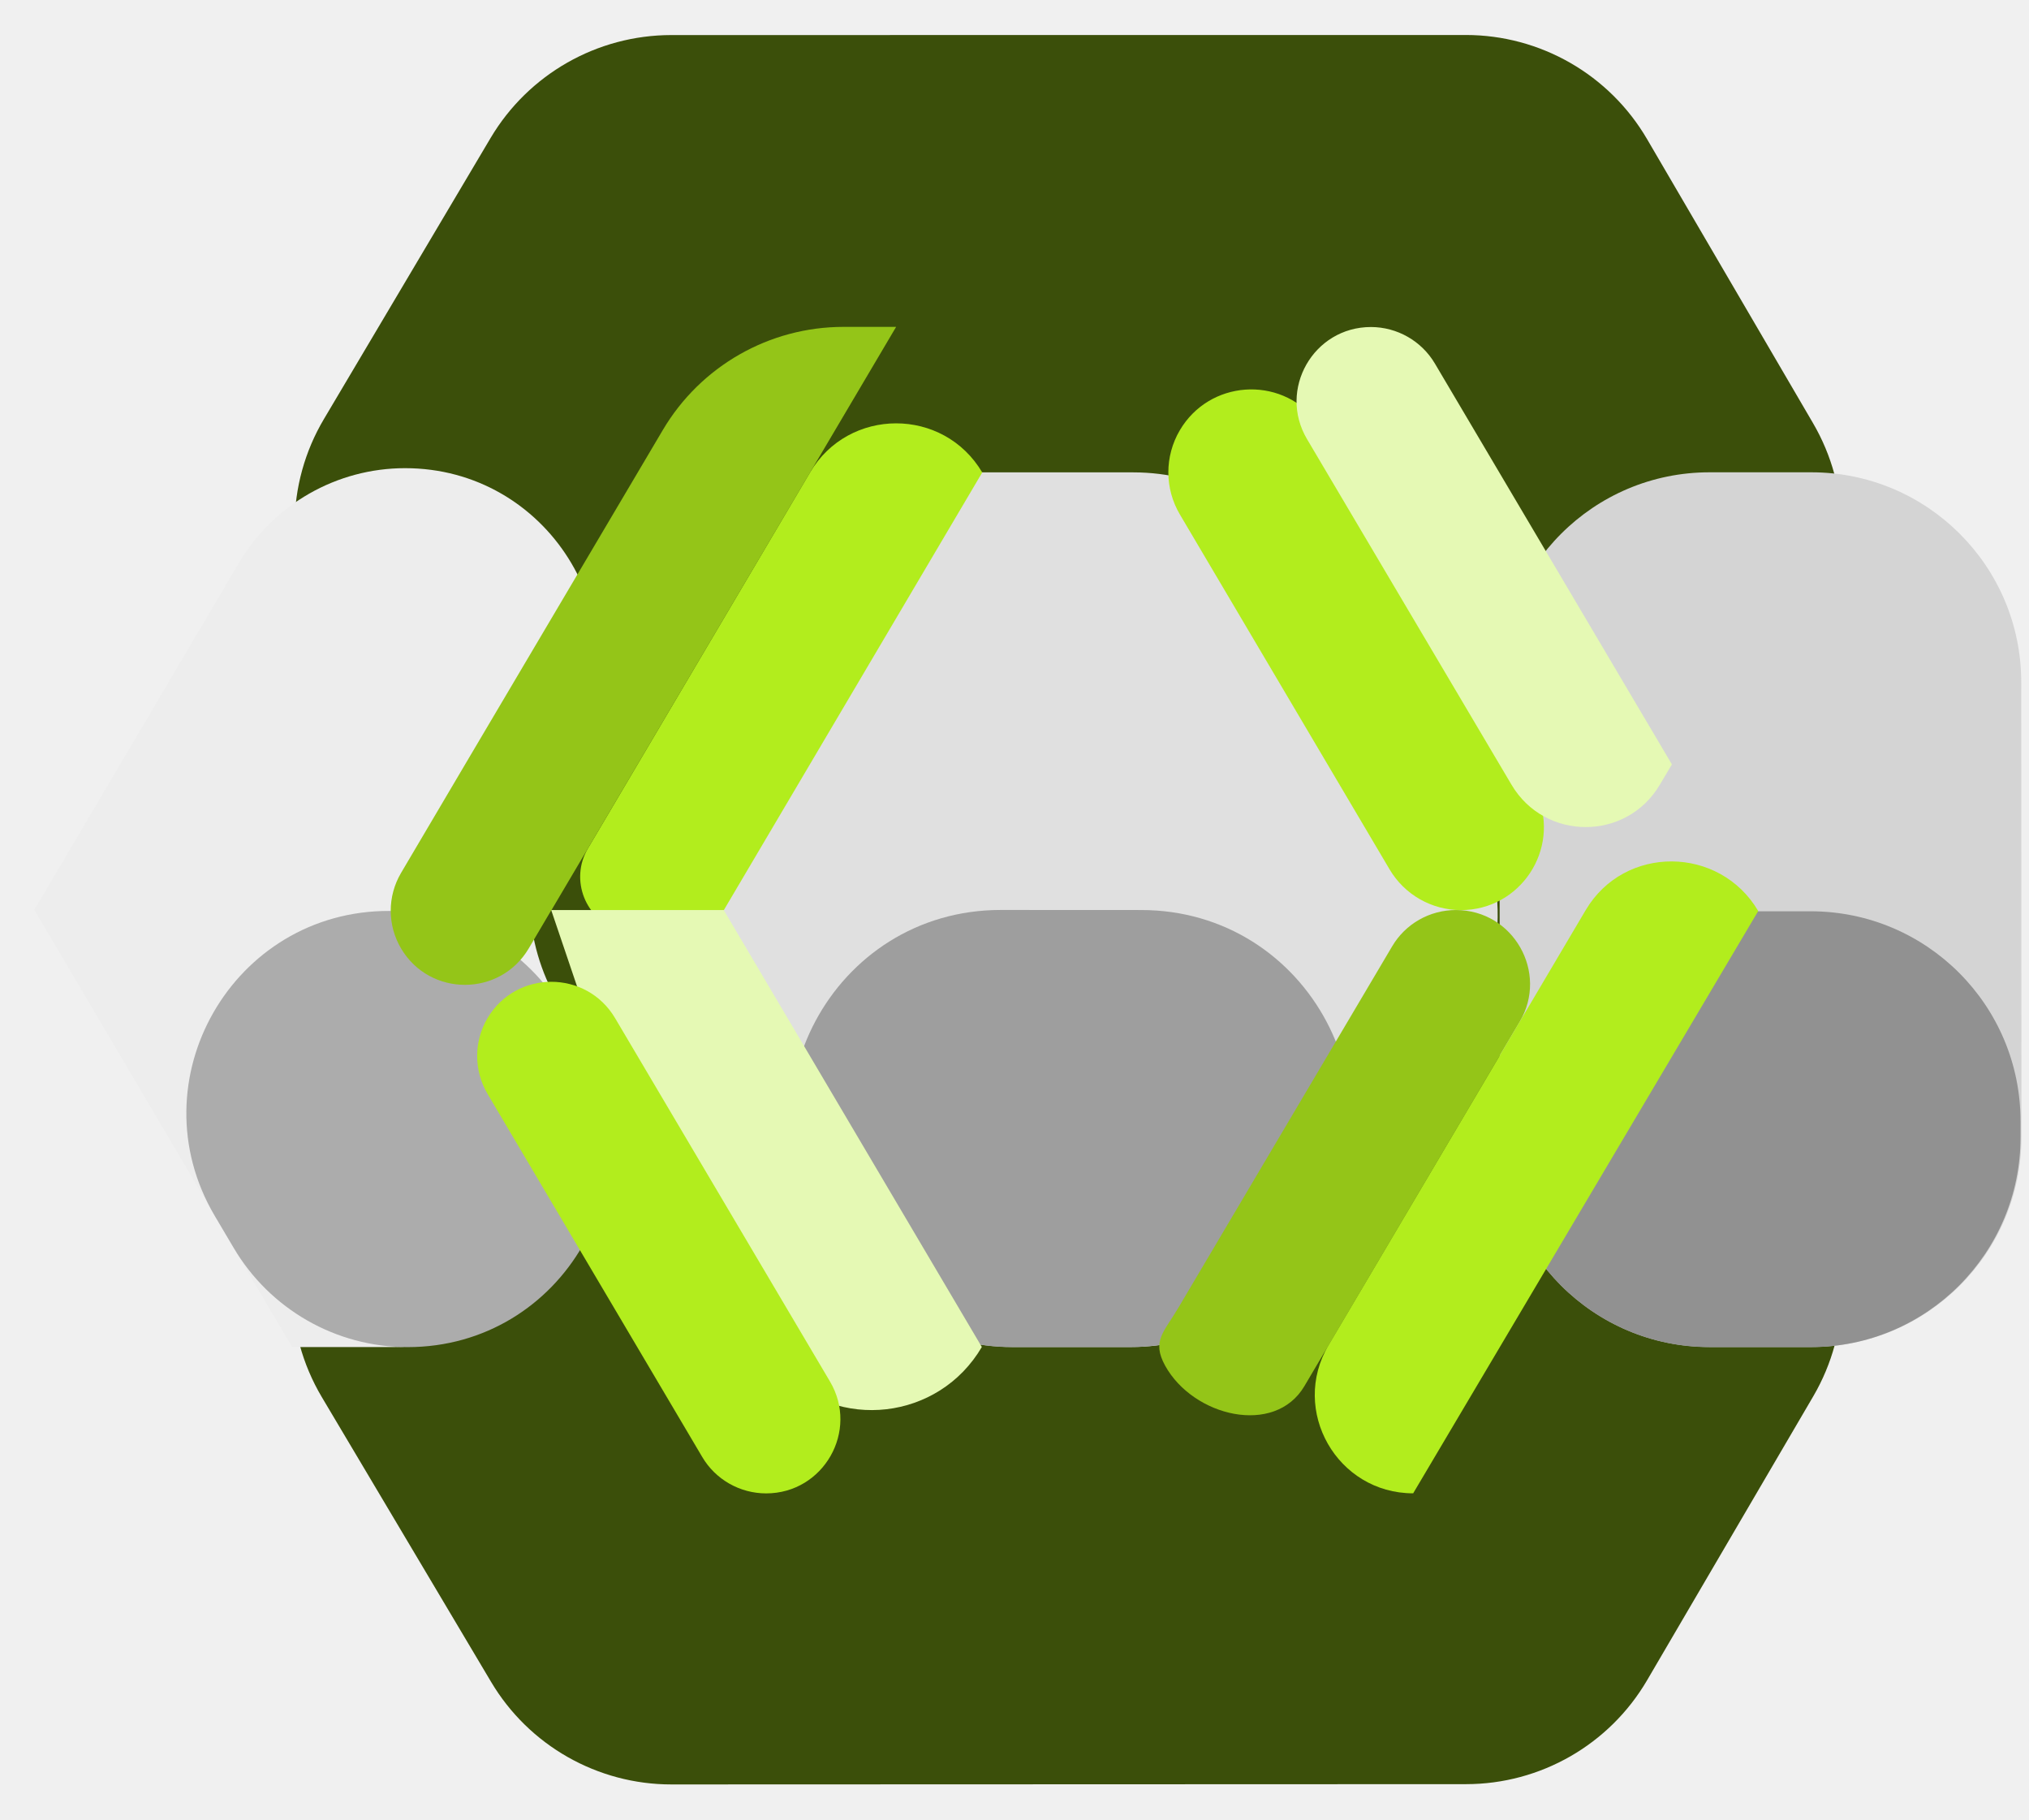
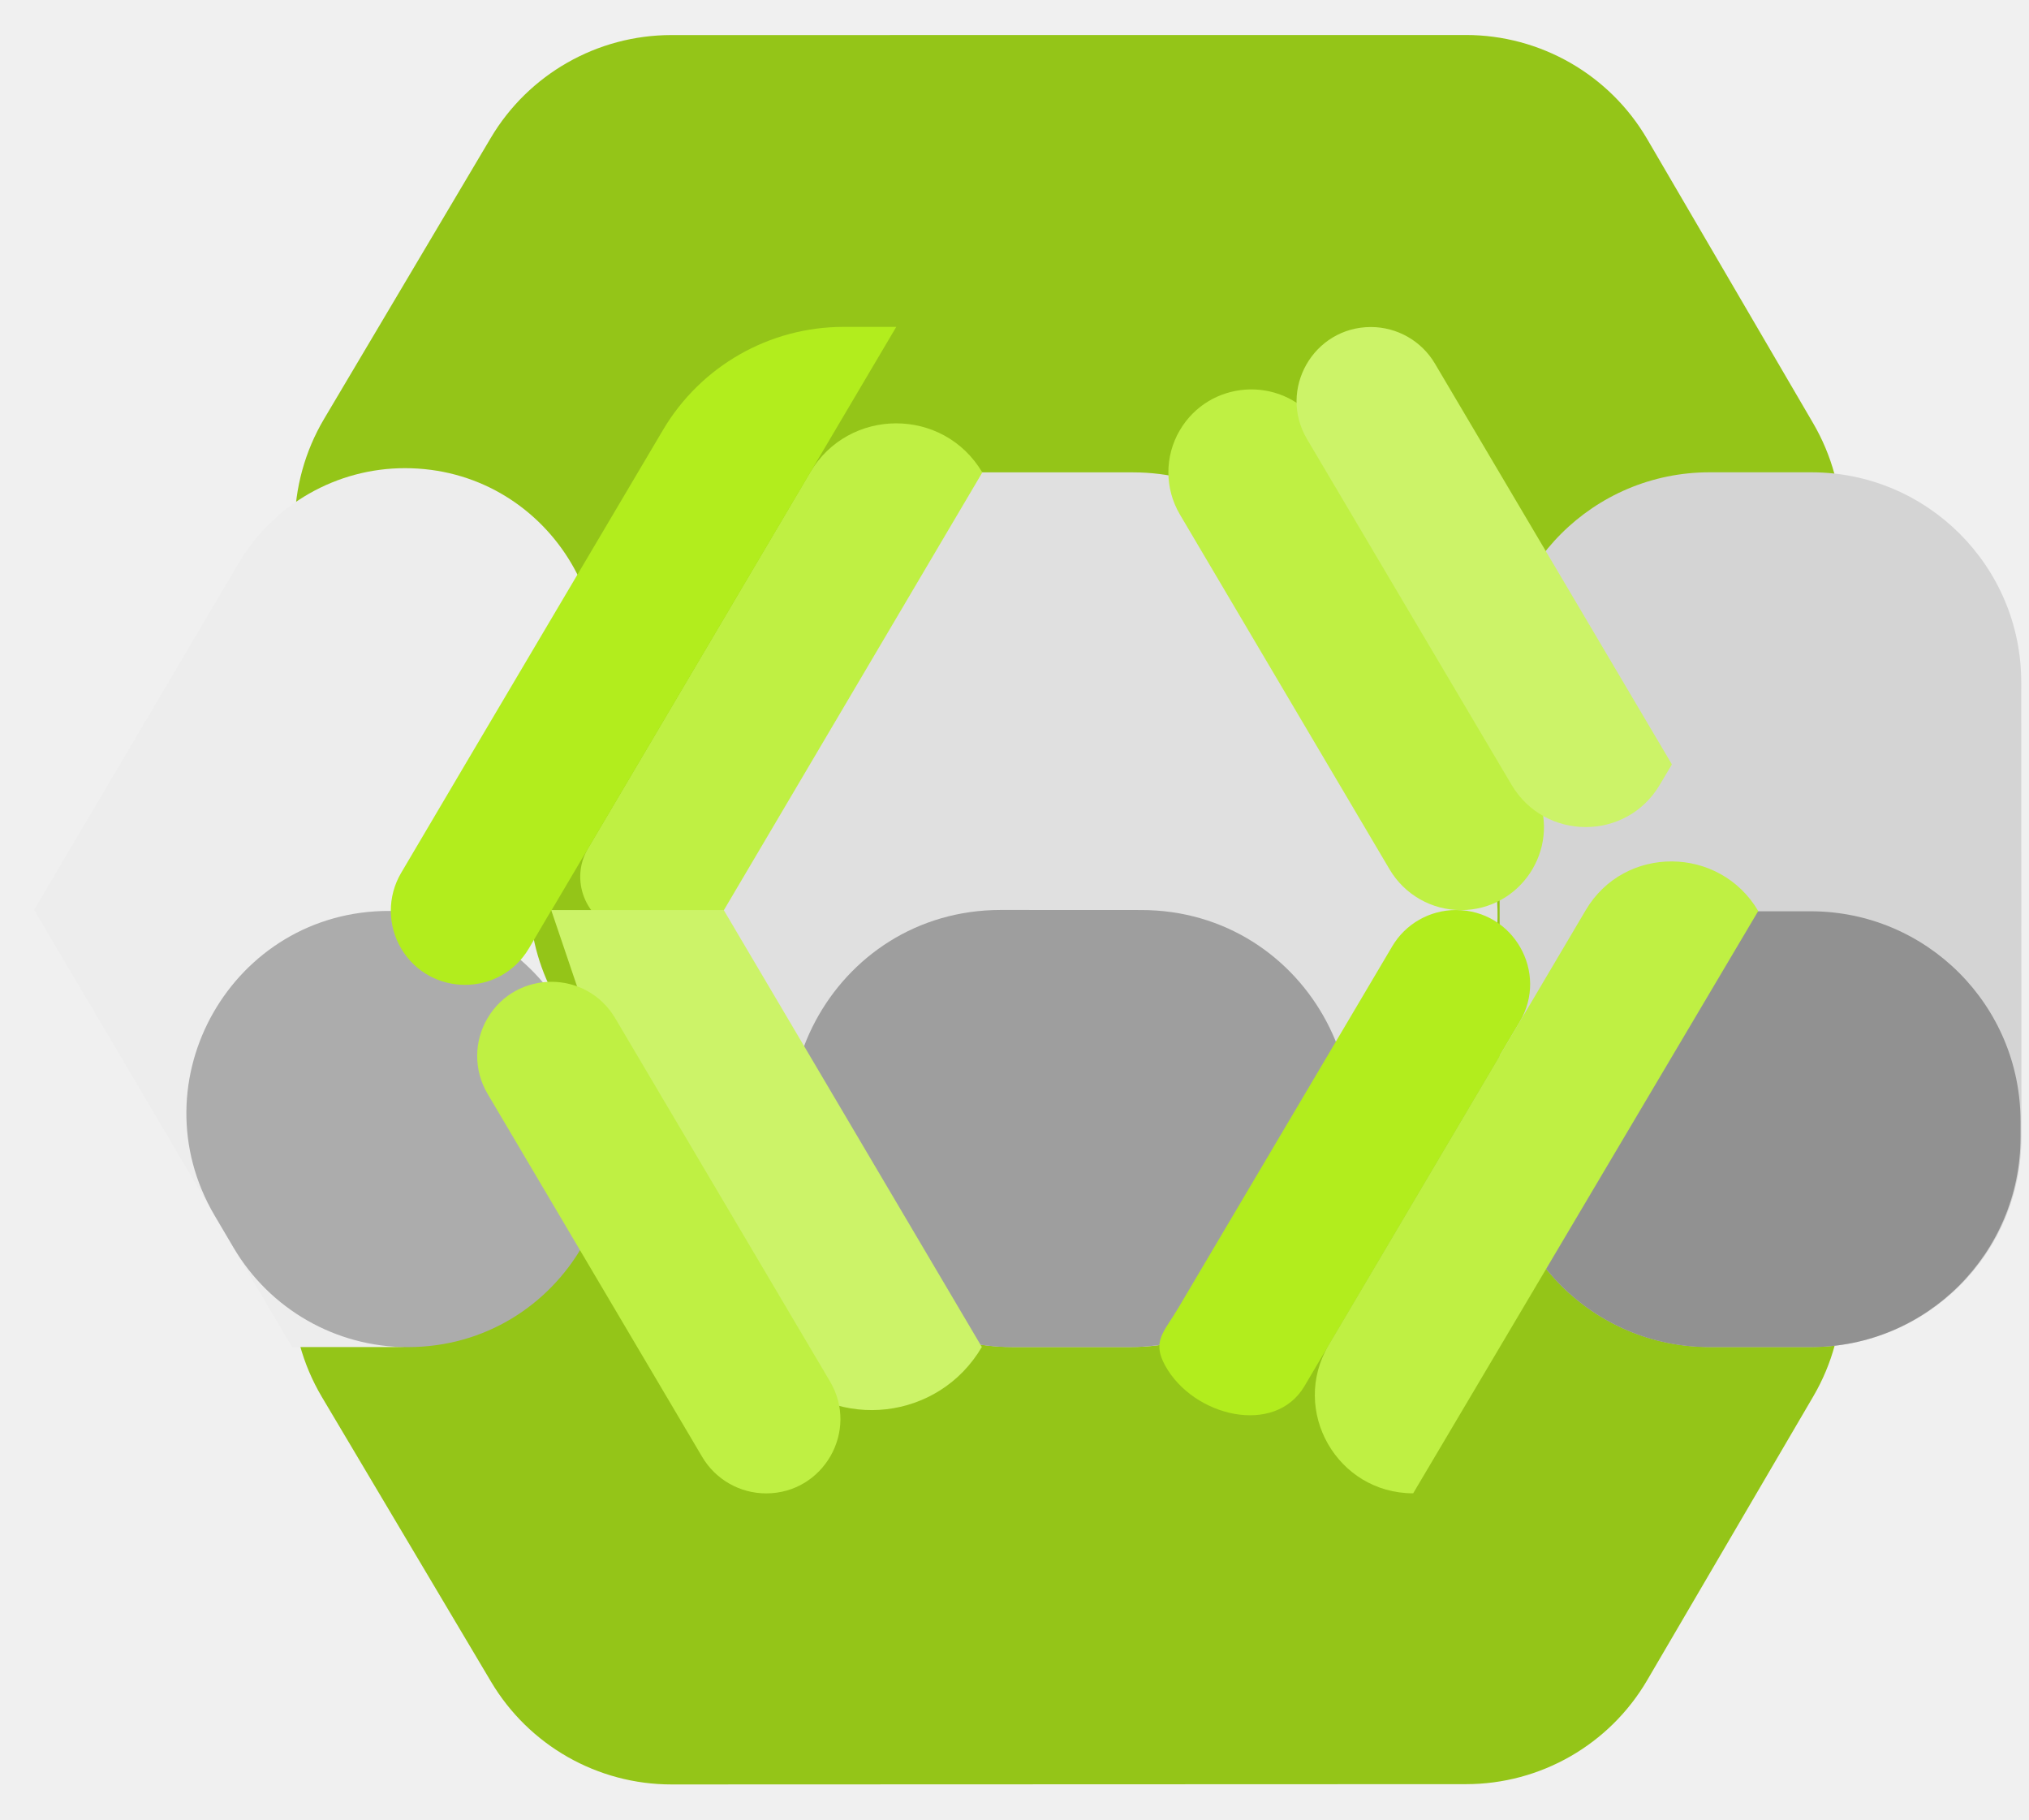
<svg xmlns="http://www.w3.org/2000/svg" width="29" height="26" viewBox="0 0 29 26" fill="none">
-   <g clip-path="url(#clip0_6160_70537)">
-     <path d="M4.211 7.508C4.212 6.972 4.357 6.446 4.631 5.986L7.013 1.97C7.554 1.06 8.534 0.502 9.593 0.501L20.95 0.5C22.016 0.5 23.002 1.066 23.54 1.986L25.914 6.048C26.182 6.507 26.323 7.029 26.324 7.561L26.328 18.435C26.328 18.968 26.186 19.492 25.917 19.952L23.541 24.011C23.003 24.93 22.018 25.495 20.953 25.495L9.598 25.499C8.539 25.5 7.558 24.942 7.018 24.032L4.599 19.963C4.322 19.496 4.177 18.964 4.178 18.421L4.211 7.508Z" fill="#3B4F0A" />
-     <path d="M4.176 19.249H5.626C7.94 19.249 9.383 16.741 8.22 14.741L7.975 14.319C7.477 13.463 7.434 12.417 7.859 11.523L8.281 10.634C9.152 8.804 7.817 6.69 5.79 6.69C4.813 6.69 3.909 7.206 3.412 8.048L0.49 13.002" fill="#EDEDED" />
-     <path d="M11.97 17.914C12.527 18.748 13.463 19.248 14.466 19.248H16.174C17.151 19.248 18.067 18.773 18.628 17.973L20.861 14.796C21.571 13.785 21.589 12.441 20.905 11.411L18.698 8.089C18.142 7.252 17.204 6.75 16.199 6.75H13.835C12.749 6.75 11.749 7.336 11.218 8.282L9.525 11.301C8.974 12.285 9.021 13.495 9.647 14.434L11.97 17.914Z" fill="#E0E0E0" />
-     <path d="M5.565 13.017C3.326 13.01 1.931 15.443 3.068 17.372L3.339 17.83C3.858 18.71 4.803 19.25 5.825 19.25C8.05 19.25 9.438 16.837 8.32 14.913L8.052 14.454C7.537 13.567 6.59 13.02 5.565 13.017Z" fill="#ACACAC" />
+   <g clip-path="url(#clip0_8301_184342)">
+     <path d="M4.212 7.508C4.214 6.972 4.359 6.446 4.632 5.986L7.015 1.97C7.555 1.06 8.535 0.502 9.594 0.501L20.951 0.5C22.017 0.5 23.004 1.066 23.542 1.986L25.915 6.048C26.183 6.507 26.325 7.029 26.325 7.561L26.329 18.435C26.329 18.968 26.187 19.492 25.918 19.952L23.542 24.011C23.004 24.93 22.019 25.495 20.954 25.495L9.599 25.499C8.54 25.5 7.56 24.942 7.019 24.032L4.601 19.963C4.324 19.496 4.178 18.964 4.18 18.421L4.212 7.508Z" fill="#94C518" />
+     <path d="M4.174 19.249H5.624C7.938 19.249 9.381 16.741 8.218 14.741L7.973 14.319C7.475 13.463 7.432 12.417 7.857 11.523L8.28 10.634C9.15 8.804 7.815 6.69 5.788 6.69C4.811 6.69 3.907 7.206 3.411 8.048L0.488 13.002" fill="#EDEDED" />
+     <path d="M11.969 17.914C12.525 18.748 13.462 19.248 14.464 19.248H16.172C17.149 19.248 18.065 18.773 18.627 17.973L20.859 14.796C21.57 13.785 21.587 12.441 20.903 11.411L18.696 8.089C18.14 7.252 17.202 6.75 16.197 6.75H13.833C12.748 6.75 11.747 7.336 11.217 8.282L9.524 11.301C8.972 12.285 9.019 13.495 9.646 14.434L11.969 17.914Z" fill="#E0E0E0" />
+     <path d="M5.565 13.017C3.326 13.01 1.931 15.443 3.069 17.372L3.339 17.83C3.858 18.71 4.804 19.25 5.825 19.25C8.051 19.25 9.439 16.837 8.32 14.913L8.053 14.454C7.538 13.567 6.591 13.02 5.565 13.017Z" fill="#ACACAC" />
    <path d="M14.303 13.003C11.906 13.003 10.476 15.674 11.806 17.668L11.97 17.914C12.527 18.749 13.463 19.25 14.466 19.25H16.142C17.136 19.25 18.066 18.758 18.624 17.935L18.791 17.689C20.143 15.697 18.717 13.004 16.31 13.004L14.303 13.003Z" fill="#9E9E9E" />
-     <path d="M10.345 13.006L9.312 13.3C9.166 13.341 9.011 13.34 8.865 13.297C8.366 13.149 8.139 12.57 8.404 12.122L11.577 6.752C12.13 5.816 13.485 5.815 14.039 6.751" fill="#B2ED1D" />
-     <path d="M14.033 19.248C13.42 20.295 11.974 20.462 11.139 19.582L9.991 18.375C9.691 18.06 9.464 17.683 9.324 17.271L7.879 13.007C7.879 13.008 7.879 13.007 7.879 13.007C7.879 13.006 7.88 13.004 7.881 13.004H10.344" fill="#E5F9B4" />
-     <path d="M7.882 13.005H7.881C7.881 13.005 7.88 13.005 7.88 13.006C7.88 13.006 7.88 13.006 7.88 13.006L7.557 13.553C7.148 14.245 6.146 14.247 5.734 13.556C5.535 13.223 5.535 12.808 5.732 12.474L6.666 10.892L9.474 6.144C10.014 5.231 10.996 4.671 12.056 4.671H12.808" fill="#94C518" />
+     <path d="M10.346 13.006L9.313 13.3C9.167 13.341 9.012 13.34 8.866 13.297C8.367 13.149 8.14 12.57 8.405 12.122L11.578 6.752C12.131 5.816 13.486 5.815 14.04 6.751" fill="#BFF043" />
+     <path d="M14.033 19.248C13.42 20.295 11.974 20.462 11.139 19.582L9.991 18.375C9.691 18.06 9.464 17.683 9.324 17.271L7.879 13.007C7.879 13.008 7.879 13.007 7.879 13.007C7.879 13.006 7.88 13.004 7.881 13.004H10.344" fill="#CCF368" />
+     <path d="M7.884 13.005H7.883C7.882 13.005 7.881 13.005 7.881 13.006C7.881 13.006 7.881 13.006 7.881 13.006L7.559 13.553C7.149 14.245 6.148 14.247 5.735 13.556C5.537 13.223 5.536 12.808 5.733 12.474L6.667 10.892L9.476 6.144C10.016 5.231 10.997 4.671 12.058 4.671H12.81" fill="#B2ED1D" />
    <path d="M21.434 16.248C21.434 17.905 22.777 19.248 24.434 19.248H25.892C27.549 19.248 28.892 17.905 28.892 16.247L28.889 9.748C28.889 8.092 27.546 6.749 25.889 6.749H24.434C22.777 6.749 21.434 8.092 21.434 9.749V16.248Z" fill="#D4D4D4" />
    <path d="M24.434 13.022C22.777 13.022 21.434 14.365 21.434 16.022V16.25C21.434 17.907 22.777 19.25 24.434 19.25H25.879C27.536 19.25 28.879 17.907 28.879 16.25V16.022C28.879 14.365 27.536 13.022 25.879 13.022H24.434Z" fill="#919191" />
-     <path d="M11.862 19.74C12.281 20.447 11.771 21.34 10.95 21.34C10.575 21.34 10.227 21.142 10.037 20.82L6.967 15.629C6.771 15.296 6.771 14.883 6.967 14.55C7.378 13.856 8.382 13.856 8.792 14.55L11.862 19.74Z" fill="#B2ED1D" />
-     <path d="M20.809 13.004C21.629 13.004 22.137 13.896 21.72 14.602L18.643 19.808C18.219 20.524 17.055 20.243 16.653 19.515C16.46 19.163 16.634 19.039 16.838 18.694L19.897 13.524C20.087 13.201 20.434 13.004 20.809 13.004Z" fill="#94C518" />
-     <path d="M20.198 21.339C19.111 21.339 18.436 20.156 18.989 19.221L22.664 13.005C23.218 12.069 24.578 12.082 25.13 13.018M21.973 11.361C22.301 12.142 21.728 13.005 20.881 13.005C20.462 13.005 20.074 12.784 19.861 12.423L16.864 7.352C16.644 6.981 16.644 6.52 16.863 6.148C17.283 5.435 18.287 5.361 18.806 6.006L20.458 8.056C20.634 8.275 20.779 8.518 20.888 8.777L21.973 11.361Z" fill="#B2ED1D" />
-     <path d="M23.895 10.921L23.895 10.923L23.895 10.925L23.723 11.214C23.247 12.02 22.081 12.02 21.604 11.214L18.681 6.275C18.262 5.567 18.772 4.673 19.595 4.673C19.97 4.674 20.317 4.872 20.508 5.194L23.895 10.921Z" fill="#E5F9B4" />
+     <path d="M11.863 19.74C12.281 20.447 11.771 21.34 10.95 21.34C10.575 21.34 10.228 21.142 10.037 20.82L6.968 15.629C6.771 15.296 6.771 14.883 6.968 14.55C7.378 13.856 8.382 13.856 8.793 14.55L11.863 19.74Z" fill="#BFF043" />
+     <path d="M20.81 13.004C21.63 13.004 22.138 13.896 21.721 14.602L18.644 19.808C18.22 20.524 17.056 20.243 16.654 19.515C16.461 19.163 16.635 19.039 16.839 18.694L19.898 13.524C20.088 13.201 20.435 13.004 20.81 13.004Z" fill="#B2ED1D" />
+     <path d="M20.198 21.339C19.111 21.339 18.437 20.156 18.99 19.221L22.665 13.005C23.218 12.069 24.579 12.082 25.13 13.018M21.974 11.361C22.302 12.142 21.728 13.005 20.881 13.005C20.462 13.005 20.074 12.784 19.861 12.423L16.864 7.352C16.645 6.981 16.644 6.52 16.863 6.148C17.283 5.435 18.287 5.361 18.807 6.006L20.459 8.056C20.635 8.275 20.779 8.518 20.888 8.777L21.974 11.361Z" fill="#BFF043" />
+     <path d="M23.895 10.921L23.895 10.923L23.895 10.925L23.723 11.214C23.247 12.02 22.081 12.02 21.604 11.214L18.681 6.275C18.262 5.567 18.772 4.673 19.595 4.673C19.97 4.674 20.317 4.872 20.508 5.194L23.895 10.921Z" fill="#CCF368" />
  </g>
  <defs>
-     <clipPath id="clip0_6160_70537">
+     <clipPath id="clip0_8301_184342">
      <rect width="29" height="26" fill="white" />
    </clipPath>
  </defs>
</svg>
